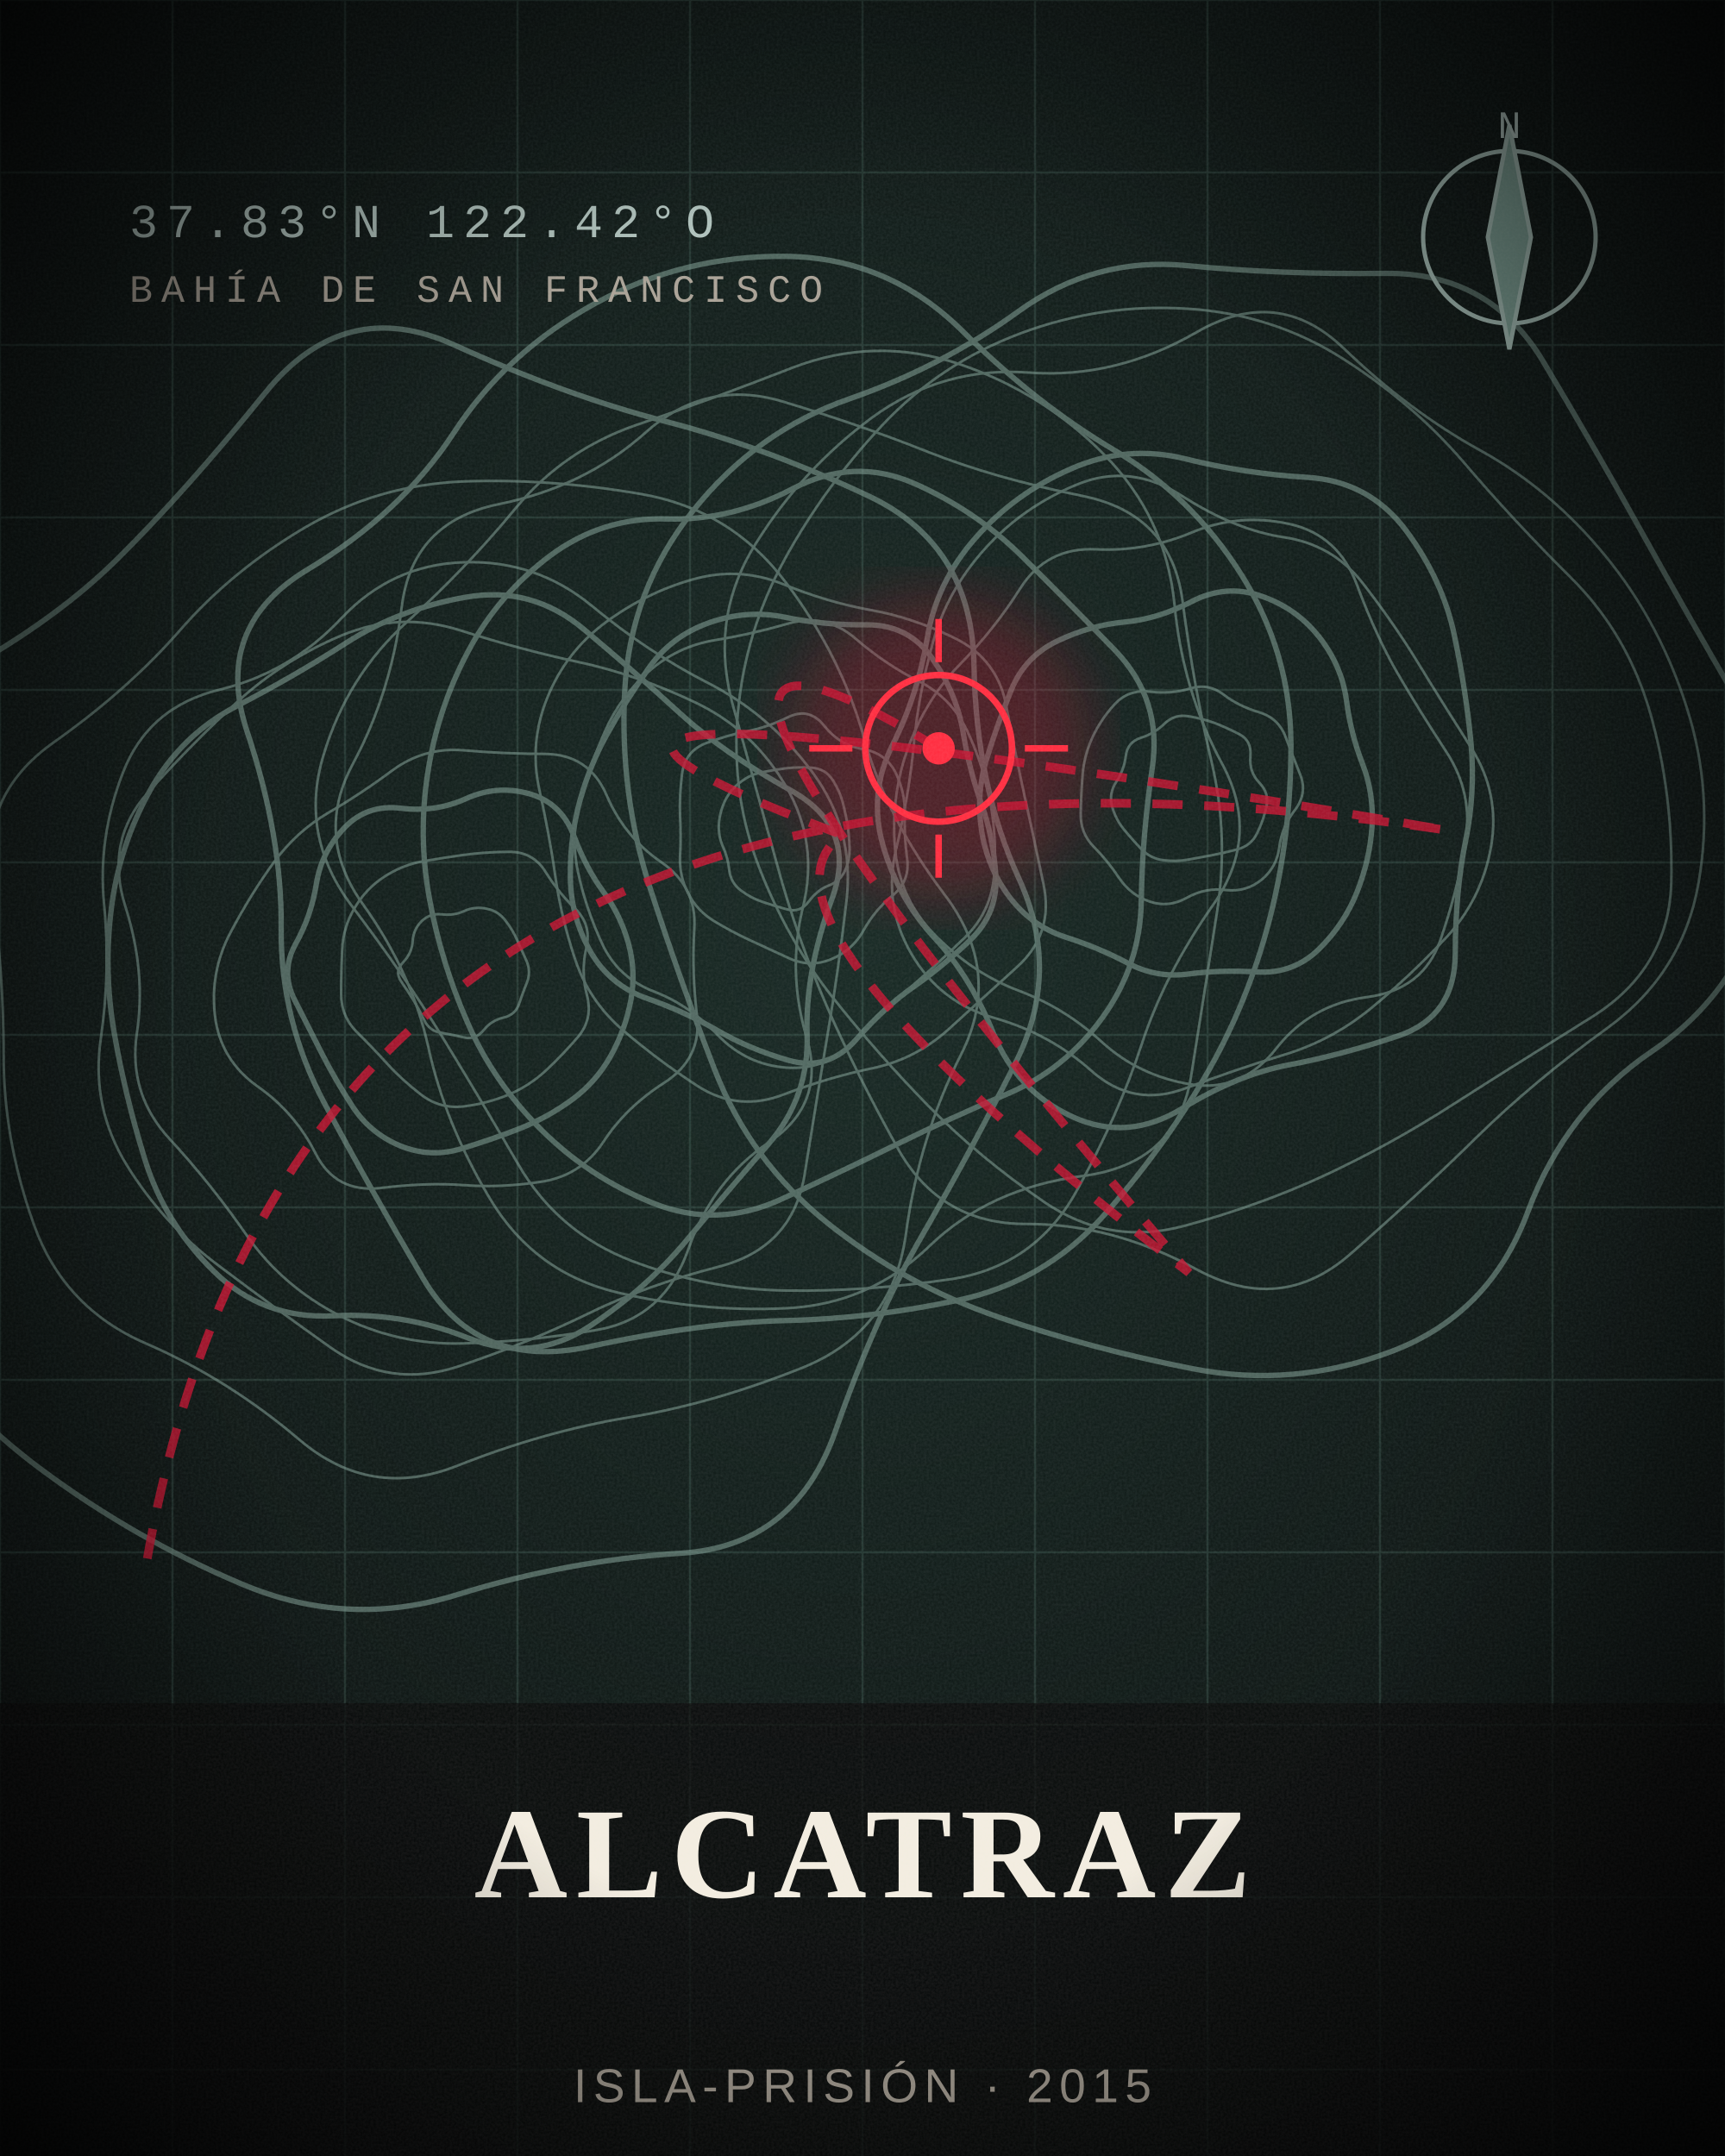
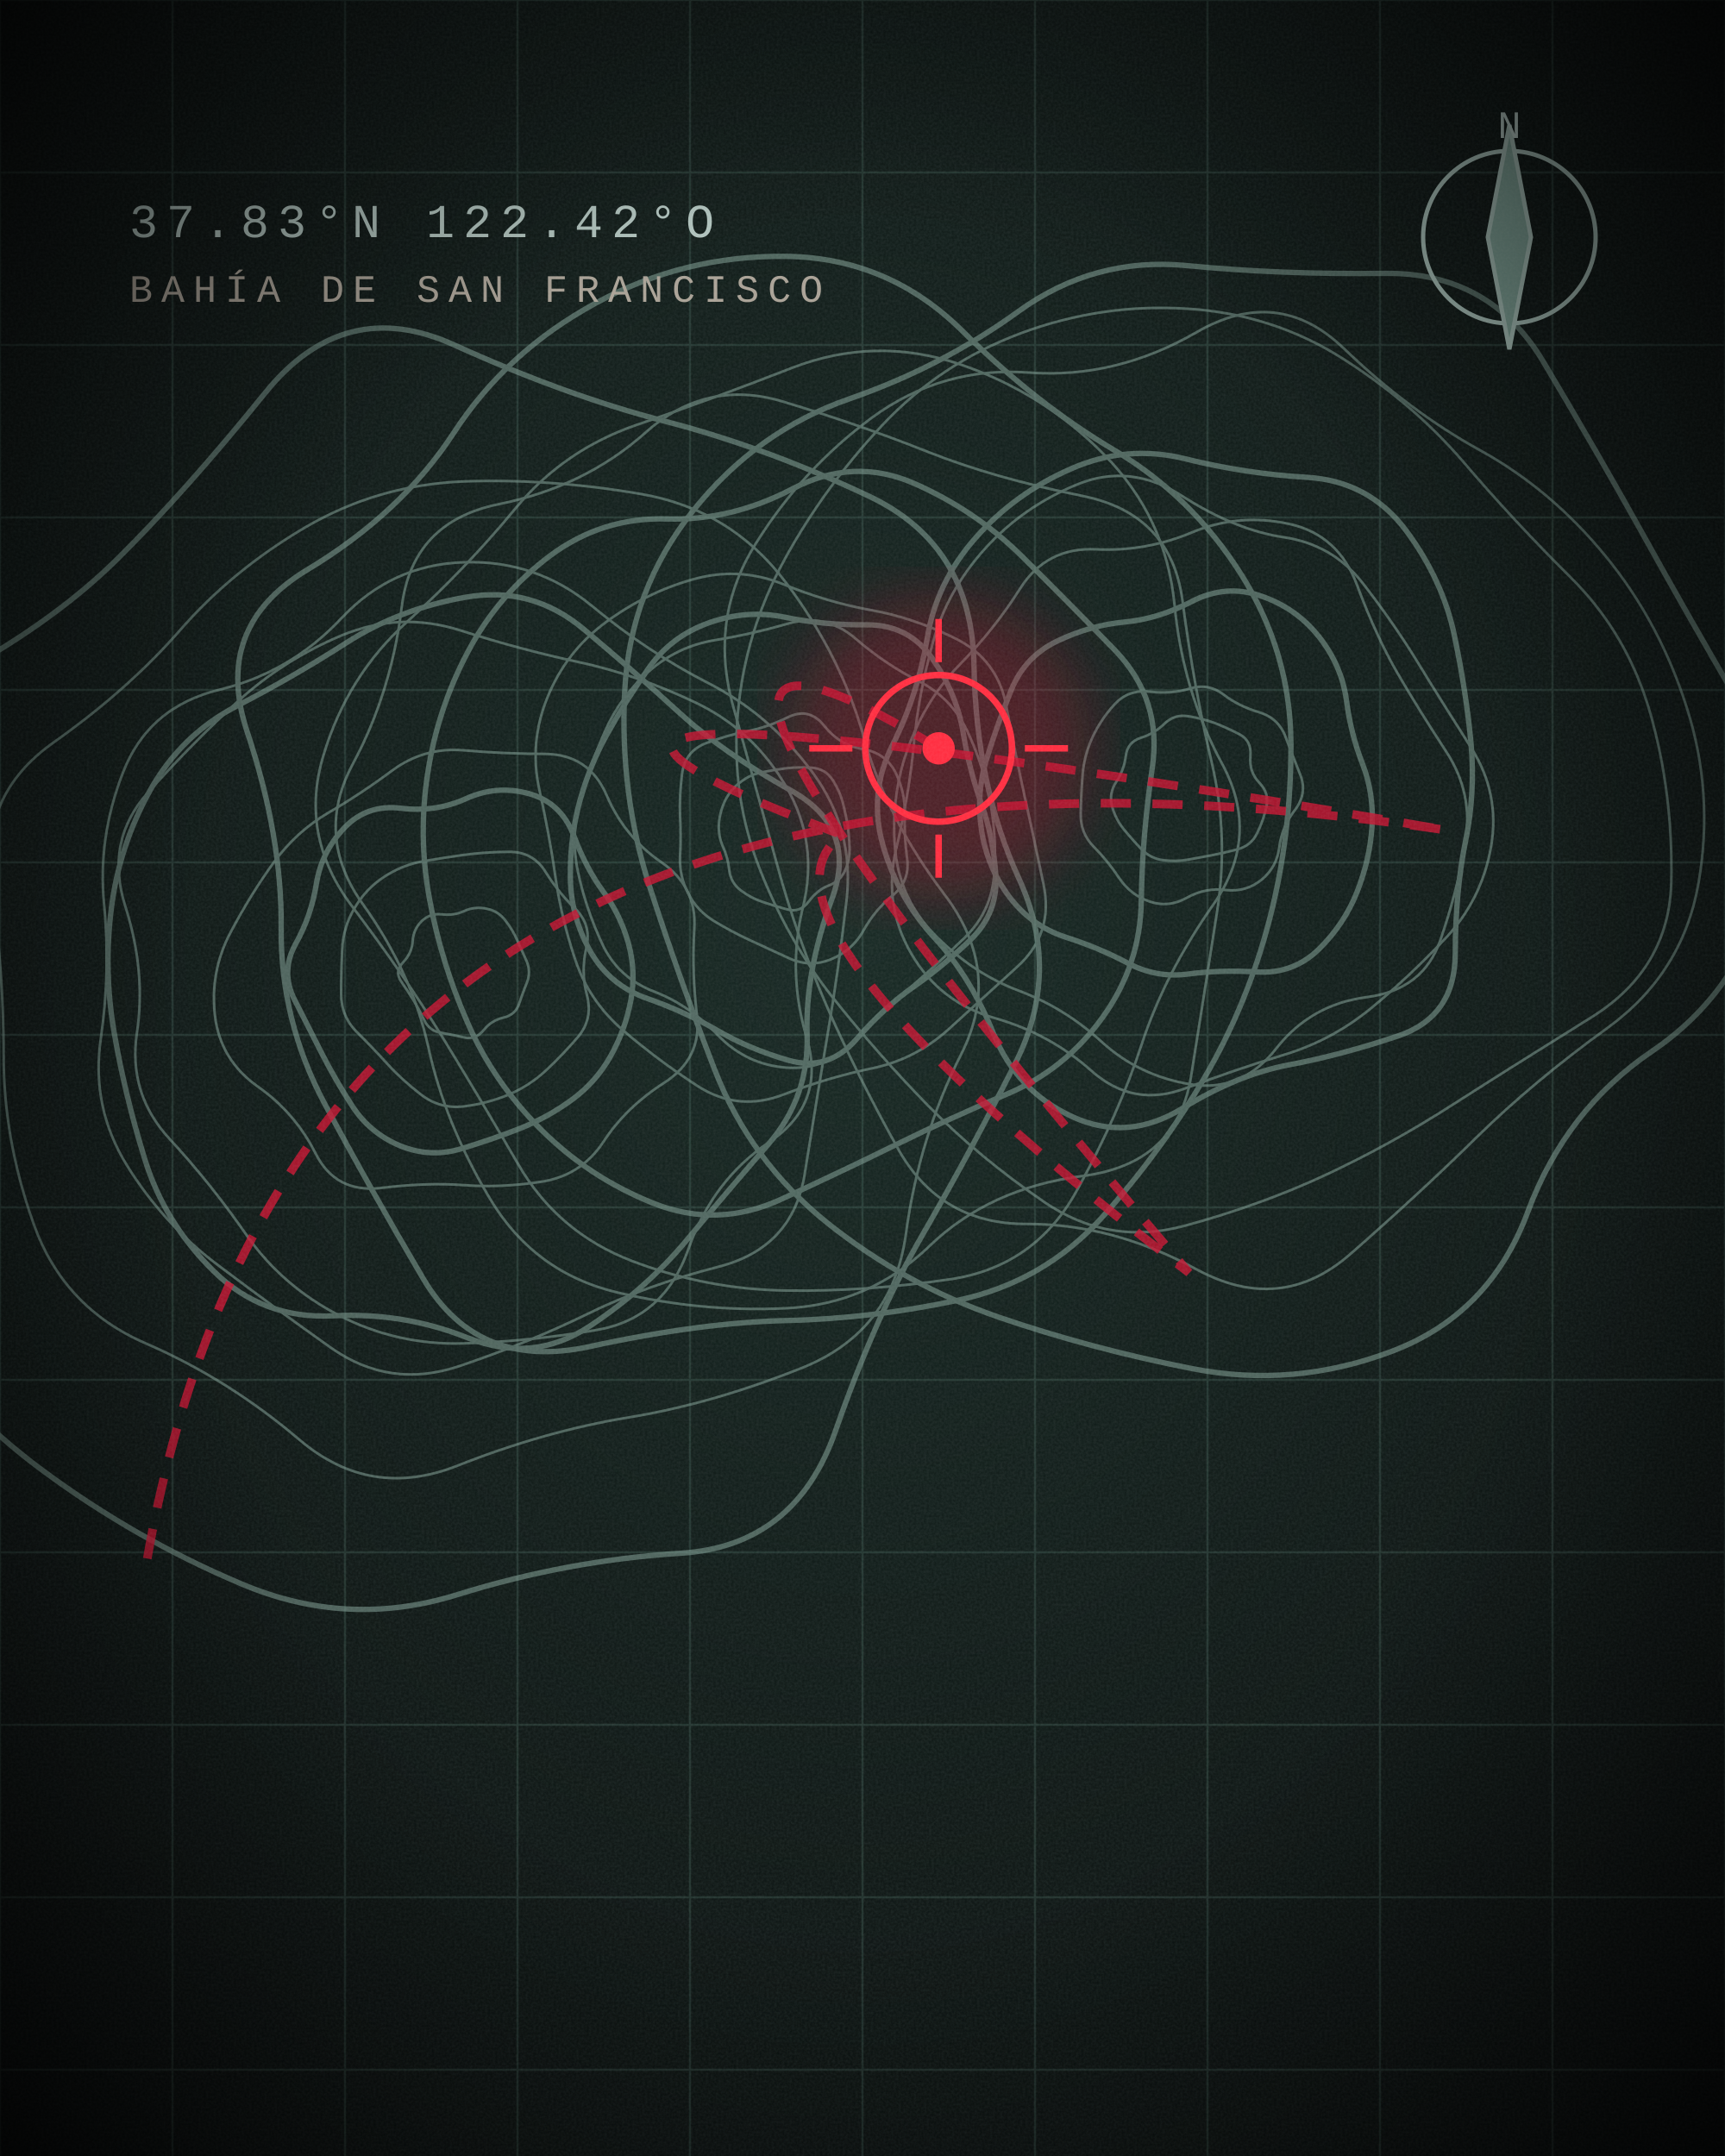
<svg xmlns="http://www.w3.org/2000/svg" viewBox="0 0 800 1000" width="800" height="1000" role="img" aria-label="Alcatraz">
  <defs>
    <radialGradient id="fondo" cx="50%" cy="42%" r="75%">
      <stop offset="0" stop-color="#26453b" />
      <stop offset=".6" stop-color="#0d1714" />
      <stop offset="1" stop-color="#050506" />
    </radialGradient>
    <radialGradient id="vineta" cx="50%" cy="50%" r="72%">
      <stop offset=".55" stop-color="#000" stop-opacity="0" />
      <stop offset="1" stop-color="#000" stop-opacity=".85" />
    </radialGradient>
    <filter id="grano" x="0" y="0" width="100%" height="100%">
      <feTurbulence type="fractalNoise" baseFrequency=".85" numOctaves="2" seed="74" />
      <feColorMatrix values="0 0 0 0 1  0 0 0 0 1  0 0 0 0 1  0 0 0 .09 0" />
    </filter>
    <filter id="brillo">
      <feGaussianBlur stdDeviation="14" />
    </filter>
  </defs>
  <rect width="800" height="1000" fill="url(#fondo)" />
  <rect width="800" height="1000" fill="#0a1310" opacity=".6" />
  <g stroke="#588073" stroke-width="1" opacity=".25">
    <line x1="0" y1="0" x2="0" y2="1000" />
    <line x1="80" y1="0" x2="80" y2="1000" />
    <line x1="160" y1="0" x2="160" y2="1000" />
    <line x1="240" y1="0" x2="240" y2="1000" />
    <line x1="320" y1="0" x2="320" y2="1000" />
    <line x1="400" y1="0" x2="400" y2="1000" />
    <line x1="480" y1="0" x2="480" y2="1000" />
    <line x1="560" y1="0" x2="560" y2="1000" />
    <line x1="640" y1="0" x2="640" y2="1000" />
    <line x1="720" y1="0" x2="720" y2="1000" />
    <line x1="800" y1="0" x2="800" y2="1000" />
    <line x1="0" y1="0" x2="800" y2="0" />
    <line x1="0" y1="80" x2="800" y2="80" />
    <line x1="0" y1="160" x2="800" y2="160" />
    <line x1="0" y1="240" x2="800" y2="240" />
    <line x1="0" y1="320" x2="800" y2="320" />
    <line x1="0" y1="400" x2="800" y2="400" />
    <line x1="0" y1="480" x2="800" y2="480" />
    <line x1="0" y1="560" x2="800" y2="560" />
    <line x1="0" y1="640" x2="800" y2="640" />
    <line x1="0" y1="720" x2="800" y2="720" />
    <line x1="0" y1="800" x2="800" y2="800" />
    <line x1="0" y1="880" x2="800" y2="880" />
    <line x1="0" y1="960" x2="800" y2="960" />
  </g>
  <g fill="none" stroke="#7f9e94" opacity=".55">
    <path d="M394 393.2 Q394.2 398.5 392 403.6 Q389.7 408.7 384.4 410.7 Q379.1 412.7 375.1 418.1 Q371.1 423.5 365.1 421.8 Q359.1 420.2 353.6 418.3 Q348.2 416.5 343.6 413 Q338.9 409.5 338.2 403.6 Q337.6 397.7 335.3 392.8 Q333.1 387.8 333.4 382.2 Q333.8 376.5 336.3 371.3 Q338.9 366.1 343.6 362.6 Q348.2 359.1 353.8 358.1 Q359.3 357 364.9 356.3 Q370.4 355.7 376.6 356.1 Q382.8 356.6 386.2 361.8 Q389.5 367 390.9 372.4 Q392.3 377.8 393.1 382.8 Q393.8 387.8 394 393.2Z" stroke-width="1.2" />
    <path d="M420.7 398.2 Q422.1 408.7 413.9 415.4 Q405.7 422.1 400.5 431.5 Q395.4 440.8 385.5 444.9 Q375.6 449 365.6 444.3 Q355.6 439.7 347.4 435.9 Q339.2 432.1 331.3 427.3 Q323.4 422.6 319.1 414.3 Q314.9 406 315.4 396.9 Q315.9 387.8 315.4 378.7 Q315 369.7 316.3 359 Q317.7 348.3 327.7 344.6 Q337.7 340.9 346.8 339.1 Q355.9 337.3 365.6 332.6 Q375.3 327.9 382.3 336.7 Q389.2 345.5 400 347.4 Q410.8 349.2 415.4 358.5 Q419.9 367.7 419.6 377.8 Q419.3 387.8 420.7 398.2Z" stroke-width="1.2" />
    <path d="M461.8 405.7 Q463 423.5 450 436 Q437 448.4 423.7 457.7 Q410.4 466.9 397.2 482 Q384 497.1 365.7 491.8 Q347.4 486.5 332.6 477.9 Q317.7 469.3 300.1 463.1 Q282.4 456.9 273.4 440.6 Q264.5 424.3 264.5 406.1 Q264.4 387.8 269 371.2 Q273.6 354.6 281.9 339.9 Q290.1 325.2 300.7 310.1 Q311.2 295.1 328.7 288.9 Q346.2 282.6 364.1 286.3 Q382 290 401.7 289.8 Q421.5 289.6 432.5 305.6 Q443.6 321.7 446.6 339.3 Q449.5 357 455 372.4 Q460.6 387.8 461.8 405.7Z" stroke-width="2.5" />
    <path d="M461.1 405.1 Q460 422.5 447.6 434.7 Q435.1 446.8 423 457.3 Q411 467.8 397.4 482.1 Q383.9 496.4 365 495.2 Q346.1 493.9 332.8 480 Q319.6 466.1 303.1 459.8 Q286.5 453.4 279.2 437.6 Q271.8 421.7 268.1 404.7 Q264.5 387.8 269.1 371.2 Q273.7 354.7 280.7 338.9 Q287.7 323.1 300.8 311.5 Q314 299.9 331.1 297 Q348.3 294.2 365.6 289.2 Q383 284.3 396.9 296.3 Q410.7 308.2 426 315.9 Q441.2 323.6 448.6 339.1 Q455.9 354.6 459.1 371.2 Q462.3 387.8 461.1 405.1Z" stroke-width="1.2" />
    <path d="M484 410.4 Q488.7 432.9 471.9 448.3 Q455.1 463.6 439.8 477.5 Q424.5 491.3 404.5 495.5 Q384.5 499.6 363.3 507.7 Q342.2 515.8 323.5 503.7 Q304.9 491.6 289.1 478 Q273.3 464.5 266.8 445.2 Q260.3 425.8 257.6 406.8 Q254.9 387.8 250.1 366.1 Q245.3 344.3 254 323.2 Q262.6 302.1 281.1 288.5 Q299.6 274.9 321.1 268.8 Q342.7 262.6 363.3 271 Q383.9 279.4 403.6 282.9 Q423.3 286.4 443 296.1 Q462.6 305.7 466.7 327.5 Q470.8 349.2 475 368.5 Q479.3 387.8 484 410.4Z" stroke-width="1.2" />
    <path d="M529.3 417.7 Q528.9 447.5 511.4 471.8 Q493.9 496.1 467.1 507.4 Q440.4 518.7 416.2 530.6 Q392.1 542.5 362.4 556.2 Q332.7 569.9 303 558.1 Q273.3 546.2 251.1 524.1 Q228.8 501.9 216.7 474 Q204.5 446.1 199.2 417 Q193.8 387.8 198.4 358.4 Q202.9 328.9 217 302.3 Q231.1 275.7 255.2 257.7 Q279.3 239.8 309.2 240.7 Q339 241.6 367.4 226.8 Q395.8 211.9 423.9 224.2 Q452.1 236.6 473.5 257.6 Q494.8 278.7 517 301.5 Q539.1 324.4 534.4 356.1 Q529.7 387.8 529.3 417.7Z" stroke-width="2.5" />
    <path d="M562.6 419.7 Q540.2 451.7 529.5 484.3 Q518.8 517 499.4 552.2 Q480 587.4 441 593.3 Q402 599.1 364.9 598.6 Q327.7 598.1 293.2 584.9 Q258.6 571.7 240.2 539.8 Q221.7 507.9 204.6 480.1 Q187.5 452.3 163.1 420.1 Q138.8 387.8 149.9 350.7 Q160.9 313.6 188.7 288.5 Q216.4 263.3 238.9 236 Q261.4 208.7 295.2 197.1 Q329.1 185.5 367.4 170.6 Q405.7 155.8 444.7 168.8 Q483.6 181.9 512.2 211 Q540.8 240.1 544.7 280.5 Q548.6 320.9 566.8 354.3 Q584.9 387.8 562.6 419.7Z" stroke-width="1.2" />
    <path d="M564.4 423.1 Q558.9 458.4 552.4 499.1 Q545.9 539.7 502.4 545.4 Q459 551 431 578 Q403.1 605 364.5 606.8 Q325.8 608.7 286.8 599.6 Q247.7 590.5 227 555.6 Q206.3 520.8 198.7 485.9 Q191 451.1 168.3 419.4 Q145.7 387.8 163.6 354.4 Q181.5 321.1 186.3 281.6 Q191.1 242.1 231.1 233.9 Q271.2 225.8 299.3 200.7 Q327.4 175.6 362.9 186.2 Q398.4 196.9 429.6 209.3 Q460.7 221.7 501.9 230 Q543 238.2 548.4 278.6 Q553.7 319 561.9 353.4 Q570 387.8 564.4 423.1Z" stroke-width="1.2" />
    <path d="M588.7 426.7 Q578.6 465.6 558.7 499.7 Q538.7 533.8 511.5 564.2 Q484.2 594.6 444.2 603.1 Q404.2 611.6 364.6 612.5 Q325 613.4 273.3 624.6 Q221.6 635.8 196.3 593.1 Q171.1 550.3 150.5 511.8 Q130 473.3 130.4 430.5 Q130.8 387.8 114.6 339.3 Q98.5 290.9 142.3 264.4 Q186.2 238 210.6 200.5 Q235 163.1 276.1 140.7 Q317.2 118.3 364.7 118.9 Q412.1 119.6 446.3 153.5 Q480.5 187.3 516.6 208.7 Q552.7 230.1 575.6 266.4 Q598.6 302.7 598.7 345.3 Q598.8 387.8 588.7 426.7Z" stroke-width="2.5" />
    <path d="M244.4 455.6 Q242.4 460.6 240.7 465.7 Q239 470.7 233.5 472 Q228 473.2 224.3 477.8 Q220.6 482.4 215.3 481.2 Q209.9 479.9 204.5 479 Q199.1 478.2 196.7 473.1 Q194.3 468 191.8 464 Q189.3 460 186.1 455.3 Q182.8 450.7 187 446.3 Q191.1 441.9 191.4 436.5 Q191.7 431.1 195.5 427.3 Q199.4 423.5 204.9 424.1 Q210.5 424.8 215.4 422.5 Q220.4 420.3 225.8 421.5 Q231.2 422.6 234.5 427.1 Q237.9 431.5 239.9 436.2 Q242 440.8 244.2 445.7 Q246.3 450.7 244.4 455.6Z" stroke-width="1.2" />
    <path d="M272.2 461.6 Q275.1 472.5 268.1 480.9 Q261 489.2 253.3 496.4 Q245.6 503.6 235.7 507.8 Q225.8 511.9 214.8 513.2 Q203.8 514.4 195 507.5 Q186.2 500.7 179.5 493.3 Q172.9 486 165.5 478.7 Q158.2 471.4 158.2 461 Q158.2 450.7 158.7 440.5 Q159.1 430.3 164.3 421.4 Q169.5 412.4 178 406.8 Q186.5 401.2 196.1 399.5 Q205.7 397.8 215.3 396.5 Q224.8 395.2 236 395.1 Q247.2 395 253 404.4 Q258.9 413.9 266.7 421.4 Q274.5 429 271.9 439.8 Q269.3 450.7 272.2 461.6Z" stroke-width="1.2" />
    <path d="M292.5 464.3 Q289.9 477.9 283.1 490 Q276.3 502 265.2 510.1 Q254.1 518.2 241.4 523.3 Q228.7 528.3 214.3 532.7 Q199.8 537.2 185.7 531.5 Q171.7 525.7 163.5 513.2 Q155.4 500.7 149.3 488.7 Q143.2 476.8 136.6 463.7 Q130 450.7 137.1 437.8 Q144.3 424.9 146.7 410.1 Q149 395.3 159.6 384.1 Q170.1 372.9 186.1 374.9 Q202 376.8 216.2 370.4 Q230.3 364 245.3 368.1 Q260.3 372.3 266.1 387.6 Q271.9 402.9 279.8 413.6 Q287.7 424.2 291.4 437.4 Q295.1 450.7 292.5 464.3Z" stroke-width="2.5" />
    <path d="M323.2 470.8 Q325.7 490.9 307.9 502.3 Q290.2 513.7 279.9 529.5 Q269.6 545.2 251.2 548.1 Q232.7 551 215.3 549.7 Q197.8 548.4 176.7 551 Q155.6 553.5 146.3 534.9 Q136.9 516.2 119.6 504 Q102.2 491.7 99.7 471.2 Q97.3 450.7 106.8 432.7 Q116.3 414.7 126.9 400.1 Q137.5 385.6 152.4 376.9 Q167.4 368.2 182 357.3 Q196.7 346.5 214.8 348 Q232.9 349.6 253 349.7 Q273.2 349.9 281.4 369 Q289.6 388.1 306.4 399.7 Q323.3 411.2 322 430.9 Q320.8 450.7 323.2 470.8Z" stroke-width="1.2" />
    <path d="M374.1 481.3 Q383.2 511.9 356.8 529.7 Q330.4 547.4 319.2 579.5 Q307.9 611.6 276.6 616.9 Q245.3 622.2 214.9 623.1 Q184.5 624 157.6 610.3 Q130.8 596.5 114.3 572.8 Q97.8 549 78.6 528.2 Q59.3 507.3 63.5 479 Q67.8 450.7 58.1 420.3 Q48.5 390 68.7 367.5 Q89 344.9 110.2 325.4 Q131.5 306 158.5 294.7 Q185.6 283.5 213.5 292.4 Q241.4 301.3 268 307 Q294.7 312.7 321.8 325.5 Q349 338.2 364.4 364.5 Q379.8 390.7 372.4 420.7 Q365 450.7 374.1 481.3Z" stroke-width="1.2" />
    <path d="M374.3 479.8 Q375.3 509 356.1 531 Q337 553 318.4 575.3 Q299.9 597.6 273.5 615.1 Q247.1 632.5 217.1 620.6 Q187.2 608.6 154.5 610.3 Q121.9 612 99.1 589.6 Q76.2 567.1 67.1 537.5 Q57.9 507.8 53 479.2 Q48 450.7 51.6 421.6 Q55.2 392.5 69.6 366.6 Q84.1 340.7 110.1 327.3 Q136.1 313.9 160.7 298.1 Q185.4 282.3 216 277 Q246.6 271.6 270.8 291.9 Q295 312.2 315.3 330.8 Q335.7 349.4 366.9 366.7 Q398.1 384 385.7 417.3 Q373.4 450.7 374.3 479.8Z" stroke-width="2.5" />
    <path d="M383.7 480.4 Q378.7 510.2 373.2 544.5 Q367.7 578.7 333.4 587.5 Q299.1 596.3 272.3 609.5 Q245.4 622.7 213.1 633.6 Q180.9 644.5 153.3 625 Q125.7 605.4 100.7 586.5 Q75.7 567.6 58.9 540.6 Q42.2 513.6 46.7 482.1 Q51.3 450.7 48.3 419.7 Q45.2 388.8 57 358.4 Q68.8 327.9 101.8 319.9 Q134.9 311.8 158.3 286.8 Q181.7 261.8 215.2 260.8 Q248.7 259.7 274.6 281.1 Q300.5 302.6 328.8 317 Q357 331.5 376.7 358.1 Q396.4 384.6 392.6 417.6 Q388.8 450.7 383.7 480.4Z" stroke-width="1.2" />
    <path d="M445.7 489.1 Q426.2 527.5 420.1 572.5 Q413.9 617.5 372.3 634.3 Q330.7 651 291.7 657.4 Q252.6 663.8 212.2 679.8 Q171.8 695.8 138.9 667.8 Q105.9 639.7 67.6 623.1 Q29.3 606.5 15.5 567.4 Q1.6 528.3 1.7 489.5 Q1.7 450.7 -4 409.7 Q-9.7 368.8 24.8 344.4 Q59.3 320 83.5 292.3 Q107.6 264.6 141.4 244.7 Q175.2 224.8 215.3 223.3 Q255.4 221.9 297.1 229.1 Q338.8 236.2 364.4 270.1 Q389.9 303.9 400.5 341.6 Q411 379.3 438.1 415 Q465.2 450.7 445.7 489.1Z" stroke-width="1.2" />
    <path d="M470.8 493.3 Q449.2 535.9 427.5 573.3 Q405.9 610.8 387.4 663.9 Q368.8 717 316 720.4 Q263.2 723.7 212.2 739.6 Q161.3 755.5 112.1 734.7 Q63 714 20 682.2 Q-23.1 650.5 -52.2 604.5 Q-81.3 558.5 -64.5 504.6 Q-47.7 450.7 -63 397.3 Q-78.3 343.9 -27.4 316.9 Q23.6 290 54.9 258.8 Q86.3 227.6 123 182.2 Q159.7 136.7 210.9 160.1 Q262.2 183.4 308.8 195.5 Q355.4 207.6 403.1 230.2 Q450.8 252.8 451.7 308.5 Q452.6 364.2 472.5 407.4 Q492.4 450.7 470.8 493.3Z" stroke-width="2.5" />
    <path d="M587.3 374.3 Q585.9 380.6 583 386.5 Q580.2 392.3 573.7 394 Q567.3 395.7 561.9 396.7 Q556.5 397.7 551.1 398.7 Q545.7 399.7 539.7 399 Q533.8 398.3 529.6 394.1 Q525.4 389.8 521.5 385 Q517.5 380.3 515.8 374.2 Q514.1 368 517.7 362.6 Q521.3 357.1 522.1 350.7 Q522.9 344.2 529.1 342.2 Q535.3 340.3 540 335.7 Q544.8 331.1 551.1 332.2 Q557.4 333.2 563.2 335.3 Q568.9 337.5 574.7 340.5 Q580.5 343.5 579.9 350.7 Q579.2 357.9 584 363 Q588.8 368 587.3 374.3Z" stroke-width="1.2" />
    <path d="M600.4 375.9 Q594.4 383.7 593.3 393 Q592.1 402.3 585 408.1 Q577.8 413.9 568.4 412.8 Q559 411.6 550.4 416.4 Q541.9 421.2 533 418.1 Q524.2 415 519 407.2 Q513.8 399.4 507.4 392.9 Q500.9 386.4 501.2 377.2 Q501.4 368 502.1 359.2 Q502.8 350.4 506.6 342.1 Q510.4 333.8 516.9 326.7 Q523.3 319.7 533.2 320.8 Q543.2 322 551.7 319.4 Q560.3 316.7 567.5 322.2 Q574.6 327.6 583.8 330.3 Q593 333.1 596.2 341.8 Q599.5 350.5 603 359.3 Q606.5 368 600.4 375.9Z" stroke-width="1.2" />
    <path d="M636.3 383.3 Q635.3 398.6 629.4 413.6 Q623.5 428.6 611.6 440.3 Q599.7 451.9 582.7 450.8 Q565.7 449.8 550.9 451.8 Q536.2 453.7 523 446.7 Q509.9 439.7 494 434.6 Q478.1 429.4 467.9 415.7 Q457.8 402.1 455.2 385.1 Q452.6 368 457.6 351.9 Q462.6 335.7 469 320 Q475.4 304.3 490.8 297.1 Q506.2 289.9 521.6 288.5 Q537 287.1 552.7 279 Q568.4 270.8 584.7 276.4 Q601 281.9 611.6 295.2 Q622.2 308.6 624.4 324.6 Q626.5 340.6 631.9 354.3 Q637.2 368 636.3 383.3Z" stroke-width="2.5" />
    <path d="M679.6 390.7 Q675.9 413.4 667.9 436.3 Q659.9 459.2 633.8 462.5 Q607.8 465.9 591.8 486.4 Q575.8 506.8 552 502.9 Q528.2 499 511 483.3 Q493.8 467.5 472.7 459.6 Q451.6 451.7 434.2 434.3 Q416.8 417 415 392.5 Q413.2 368 421.5 345.9 Q429.8 323.8 445.3 308 Q460.9 292.2 473.1 273 Q485.3 253.7 508.4 254.8 Q531.5 255.9 552.9 246.9 Q574.2 238 597.4 242.9 Q620.7 247.8 629.4 271.5 Q638.2 295.1 648.1 312.2 Q658 329.2 670.7 348.6 Q683.4 368 679.6 390.7Z" stroke-width="1.2" />
    <path d="M691.5 392.8 Q687.1 417.5 670.1 435.5 Q653.1 453.5 635.3 468.1 Q617.4 482.6 595.6 489.2 Q573.8 495.8 549.7 504.8 Q525.6 513.9 506.2 496.7 Q486.9 479.5 461.3 472.2 Q435.8 465 422.6 442.3 Q409.5 419.6 415.6 393.8 Q421.7 368 423.8 345.2 Q425.9 322.4 432.6 298.2 Q439.2 274 456.8 254.5 Q474.5 235 499.3 224.8 Q524.2 214.5 548.5 230.2 Q572.8 245.8 595.4 249.2 Q618 252.5 632 270.5 Q646 288.5 657.3 306.9 Q668.6 325.4 682.2 346.7 Q695.8 368 691.5 392.8Z" stroke-width="1.2" />
    <path d="M679.6 390.5 Q675 413.1 674.9 442.4 Q674.8 471.7 648.1 480.6 Q621.4 489.5 597.8 493.9 Q574.2 498.3 548.5 514 Q522.8 529.8 497.2 517.9 Q471.6 506.1 460.8 479.5 Q450.1 453 433.4 435 Q416.7 417 409.6 392.5 Q402.5 368 414.1 345.2 Q425.6 322.3 430 296.1 Q434.3 269.9 452.6 249.3 Q470.8 228.7 496.8 217.4 Q522.7 206 550.1 212.9 Q577.4 219.7 606.2 221.4 Q634.9 223.1 652.1 246.1 Q669.2 269.1 674.6 295.2 Q680 321.2 682.2 344.6 Q684.3 368 679.6 390.5Z" stroke-width="2.5" />
    <path d="M775.1 408.6 Q774.3 449.2 738.1 471.8 Q701.8 494.4 673.5 512.5 Q645.2 530.7 615.1 544.8 Q584.9 558.9 549.6 568.5 Q514.2 578.1 484.1 557.4 Q453.9 536.7 430.5 512.9 Q407.1 489 386 462.4 Q365 435.8 351.9 401.9 Q338.9 368 342.2 330.6 Q345.5 293.1 363.8 259.6 Q382.1 226.1 409.1 197.3 Q436 168.5 473.6 154.5 Q511.2 140.6 550.8 143.2 Q590.5 145.7 623 166.5 Q655.6 187.3 678.8 214.4 Q702 241.6 728.4 267.8 Q754.8 293.9 765.4 331 Q775.9 368 775.1 408.6Z" stroke-width="1.2" />
    <path d="M787.7 409.7 Q780.4 451.4 745.6 476.7 Q710.8 501.9 684.6 527.7 Q658.4 553.5 626.2 581.7 Q593.9 609.9 555 588.8 Q516.1 567.6 476 567.7 Q436 567.8 416.4 532.7 Q396.9 497.6 383.1 465.9 Q369.4 434.2 360.4 401.1 Q351.3 368 340 327.5 Q328.7 287 350.4 252.3 Q372 217.6 404.4 193.7 Q436.9 169.9 477.1 172.8 Q517.4 175.8 555.1 154 Q592.8 132.3 623.2 161.6 Q653.6 190.8 686.5 208.9 Q719.3 227 744.5 257.8 Q769.7 288.5 782.3 328.3 Q795 368 787.7 409.7Z" stroke-width="1.2" />
    <path d="M818.3 414.4 Q805.8 460.7 766 487.7 Q726.1 514.8 708.5 562.2 Q690.8 609.7 645.4 626.8 Q599.9 644 552.9 634.8 Q505.9 625.6 462.8 610.8 Q419.7 595.9 383.8 567.3 Q348 538.6 331.5 496.3 Q315.1 454 301.2 411 Q287.4 368 289.7 320.9 Q292 273.7 321.5 236.8 Q350.9 199.9 393.9 185 Q437 170 472.2 144.5 Q507.4 119 550.5 123.2 Q593.7 127.4 642.3 126.8 Q690.9 126.2 715.7 167.7 Q740.5 209.3 761.3 246.7 Q782 284.1 806.4 326 Q830.8 368 818.3 414.4Z" stroke-width="2.5" />
  </g>
  <path d="M68.3 722.9 Q141.7 306.3 671.2 385.1 Q143.6 294.7 390.4 387.2 Q337.9 426.6 551.4 590.3 Q241.8 229.2 435.3 347.1" fill="none" stroke="#c8102e" stroke-width="4" stroke-dasharray="14 10" opacity=".8" />
  <circle cx="435.3" cy="347.1" r="70" fill="#c8102e" opacity=".3" filter="url(#brillo)" />
  <g stroke="#ff2a3d" stroke-width="3" fill="none">
    <circle cx="435.3" cy="347.1" r="34" />
    <circle cx="435.3" cy="347.1" r="6" fill="#ff2a3d" />
    <line x1="375.3" y1="347.1" x2="395.3" y2="347.1" />
    <line x1="475.3" y1="347.1" x2="495.3" y2="347.1" />
    <line x1="435.3" y1="287.1" x2="435.3" y2="307.1" />
    <line x1="435.3" y1="387.1" x2="435.3" y2="407.1" />
  </g>
  <g transform="translate(700 110)" fill="none" stroke="#9db5ad" stroke-width="2">
    <circle r="40" />
    <path d="M0 -52 L10 0 L0 52 L-10 0 Z" fill="#75978c" />
  </g>
  <text x="700" y="64" text-anchor="middle" font-family="'Share Tech Mono', Consolas, 'Courier New', monospace" font-size="18" fill="#b0c3bd">N</text>
  <text x="60" y="110" font-family="'Share Tech Mono', Consolas, 'Courier New', monospace" font-size="22" letter-spacing="4" fill="#b0c3bd">37.83°N  122.42°O</text>
  <text x="60" y="140" font-family="'Share Tech Mono', Consolas, 'Courier New', monospace" font-size="18" letter-spacing="4" fill="#a8a094">BAHÍA DE SAN FRANCISCO</text>
-   <rect x="0" y="790" width="800" height="210" fill="#050506" opacity=".72" />
-   <text x="400" y="880" text-anchor="middle" font-family="Cinzel, 'Trajan Pro', Georgia, 'Times New Roman', serif" font-size="60" font-weight="900" letter-spacing="4" fill="#f2ecdf">ALCATRAZ</text>
-   <text x="400" y="975" text-anchor="middle" font-family="Oswald, 'Arial Narrow', 'Segoe UI', Arial, sans-serif" font-size="22" letter-spacing="3" fill="#a8a094">ISLA-PRISIÓN · 2015</text>
  <rect width="800" height="1000" filter="url(#grano)" />
  <rect width="800" height="1000" fill="url(#vineta)" />
</svg>
